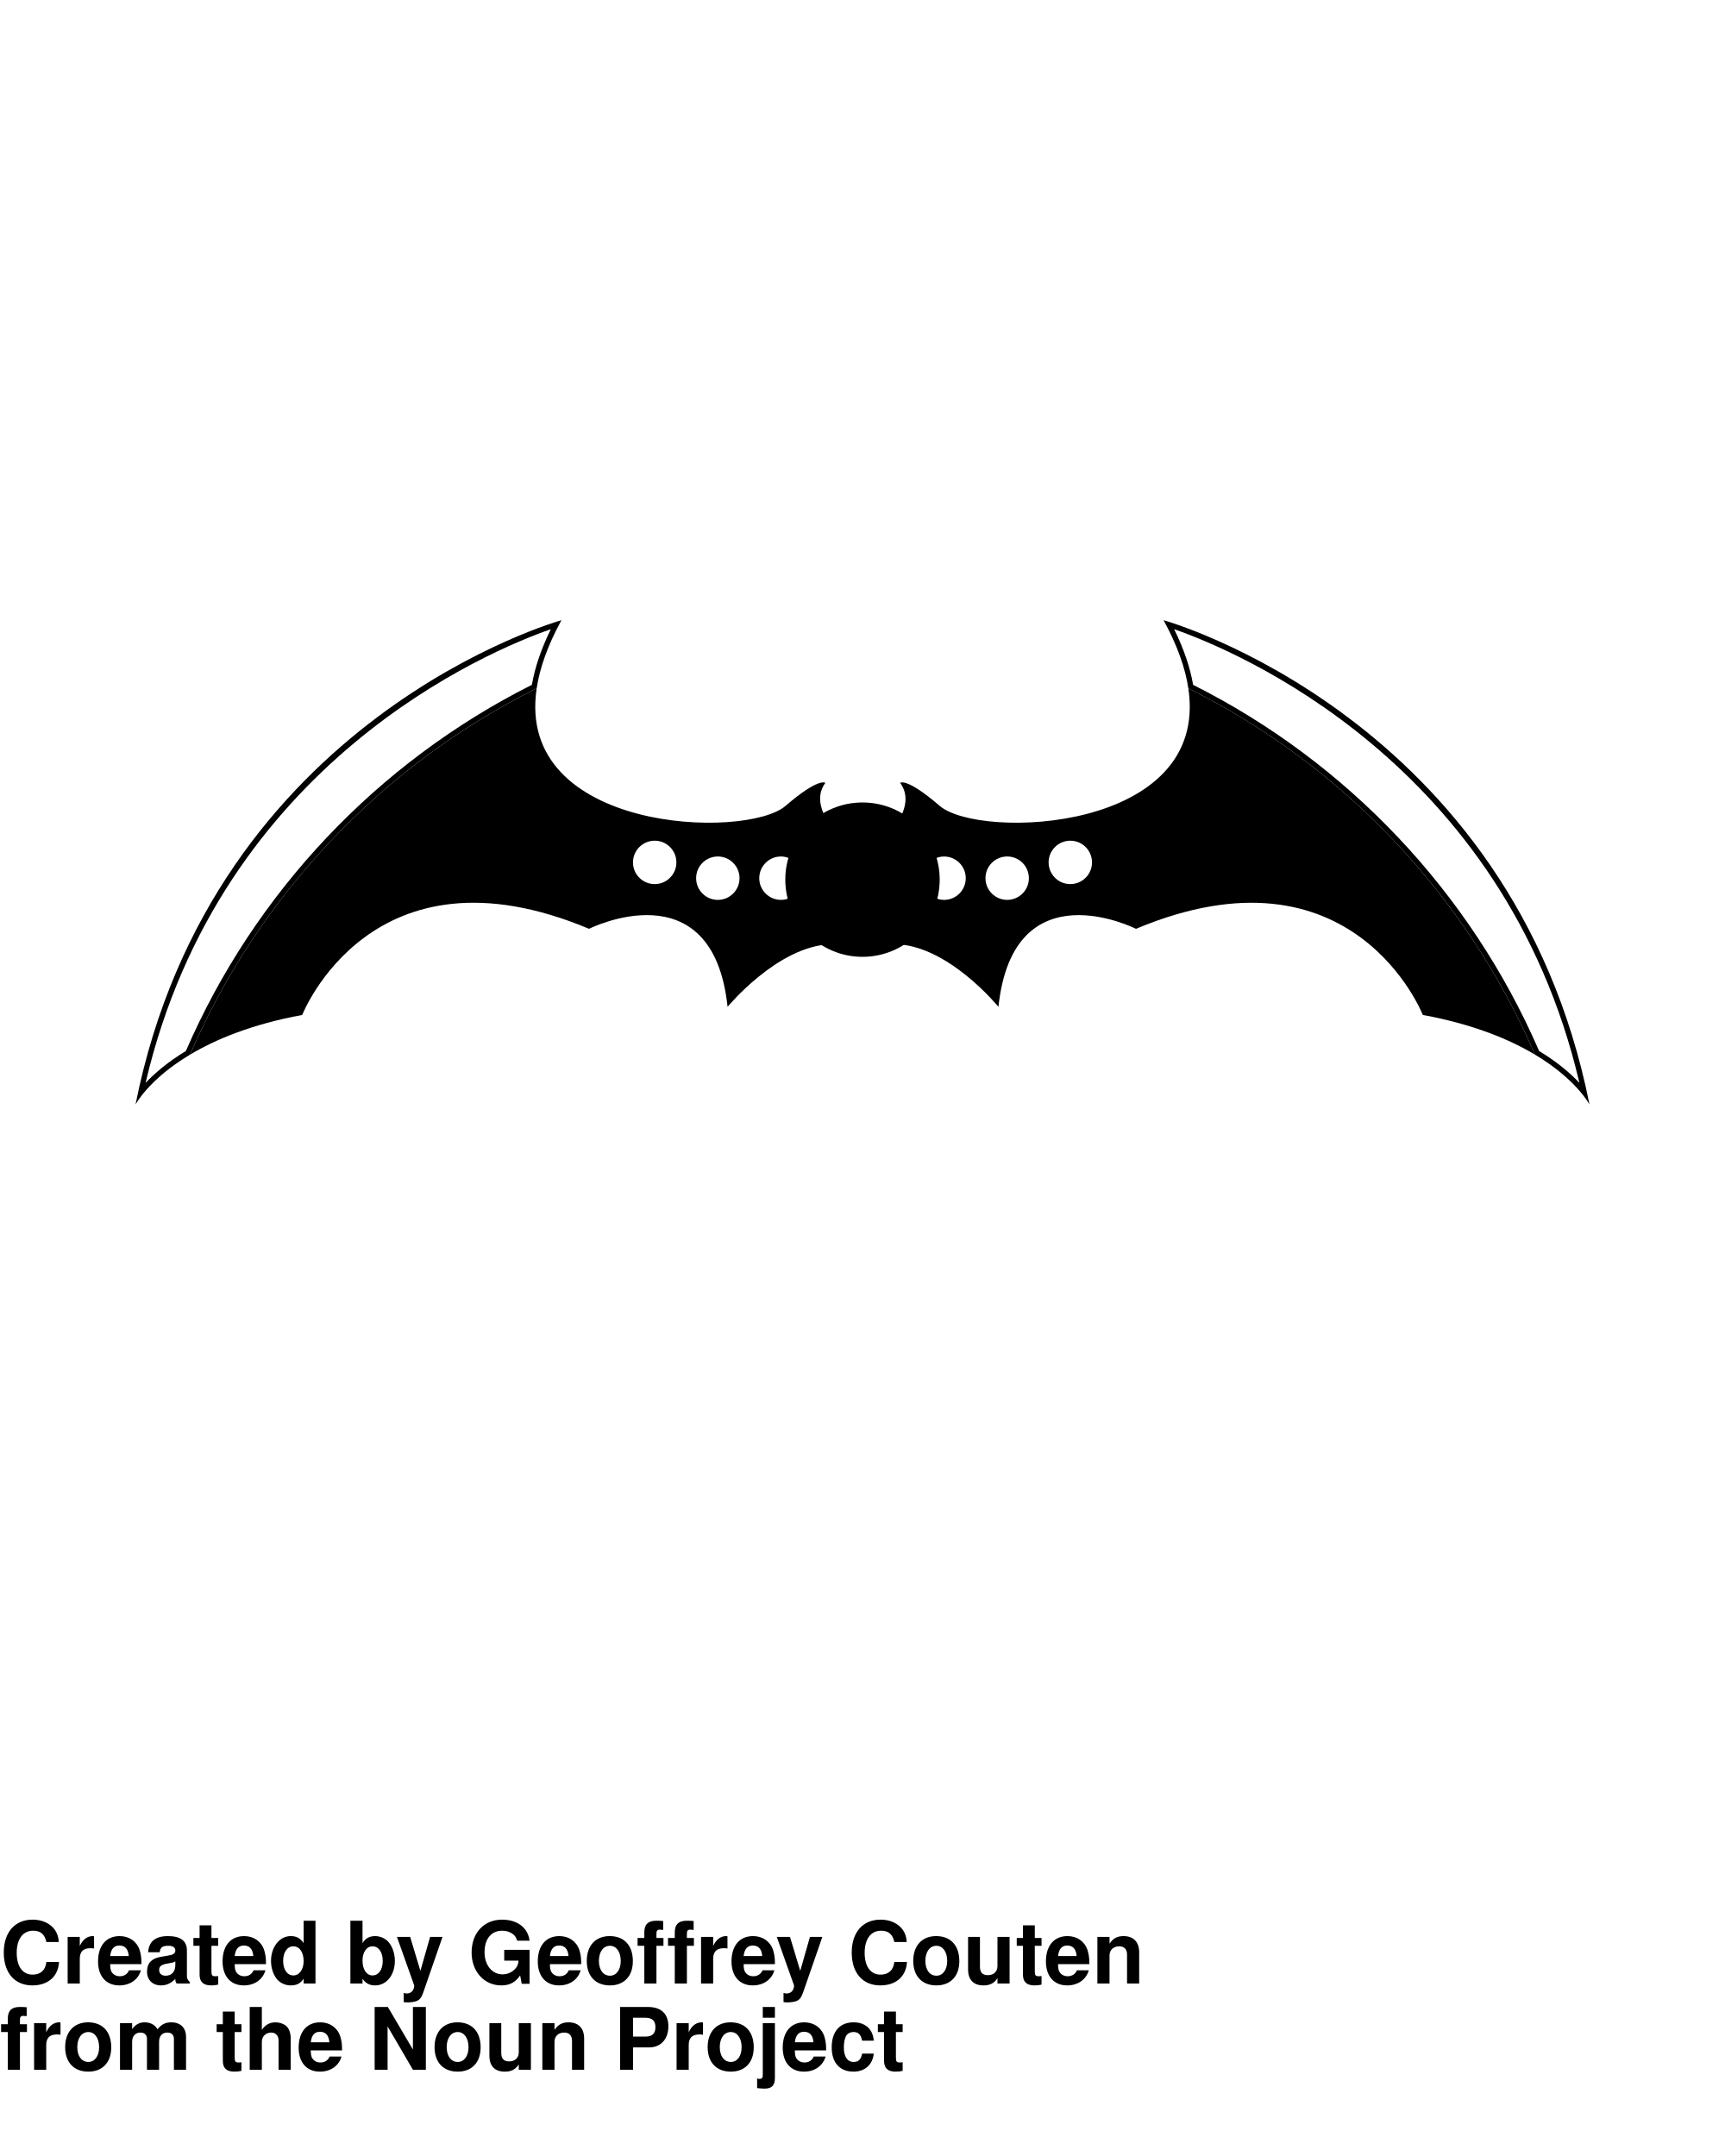
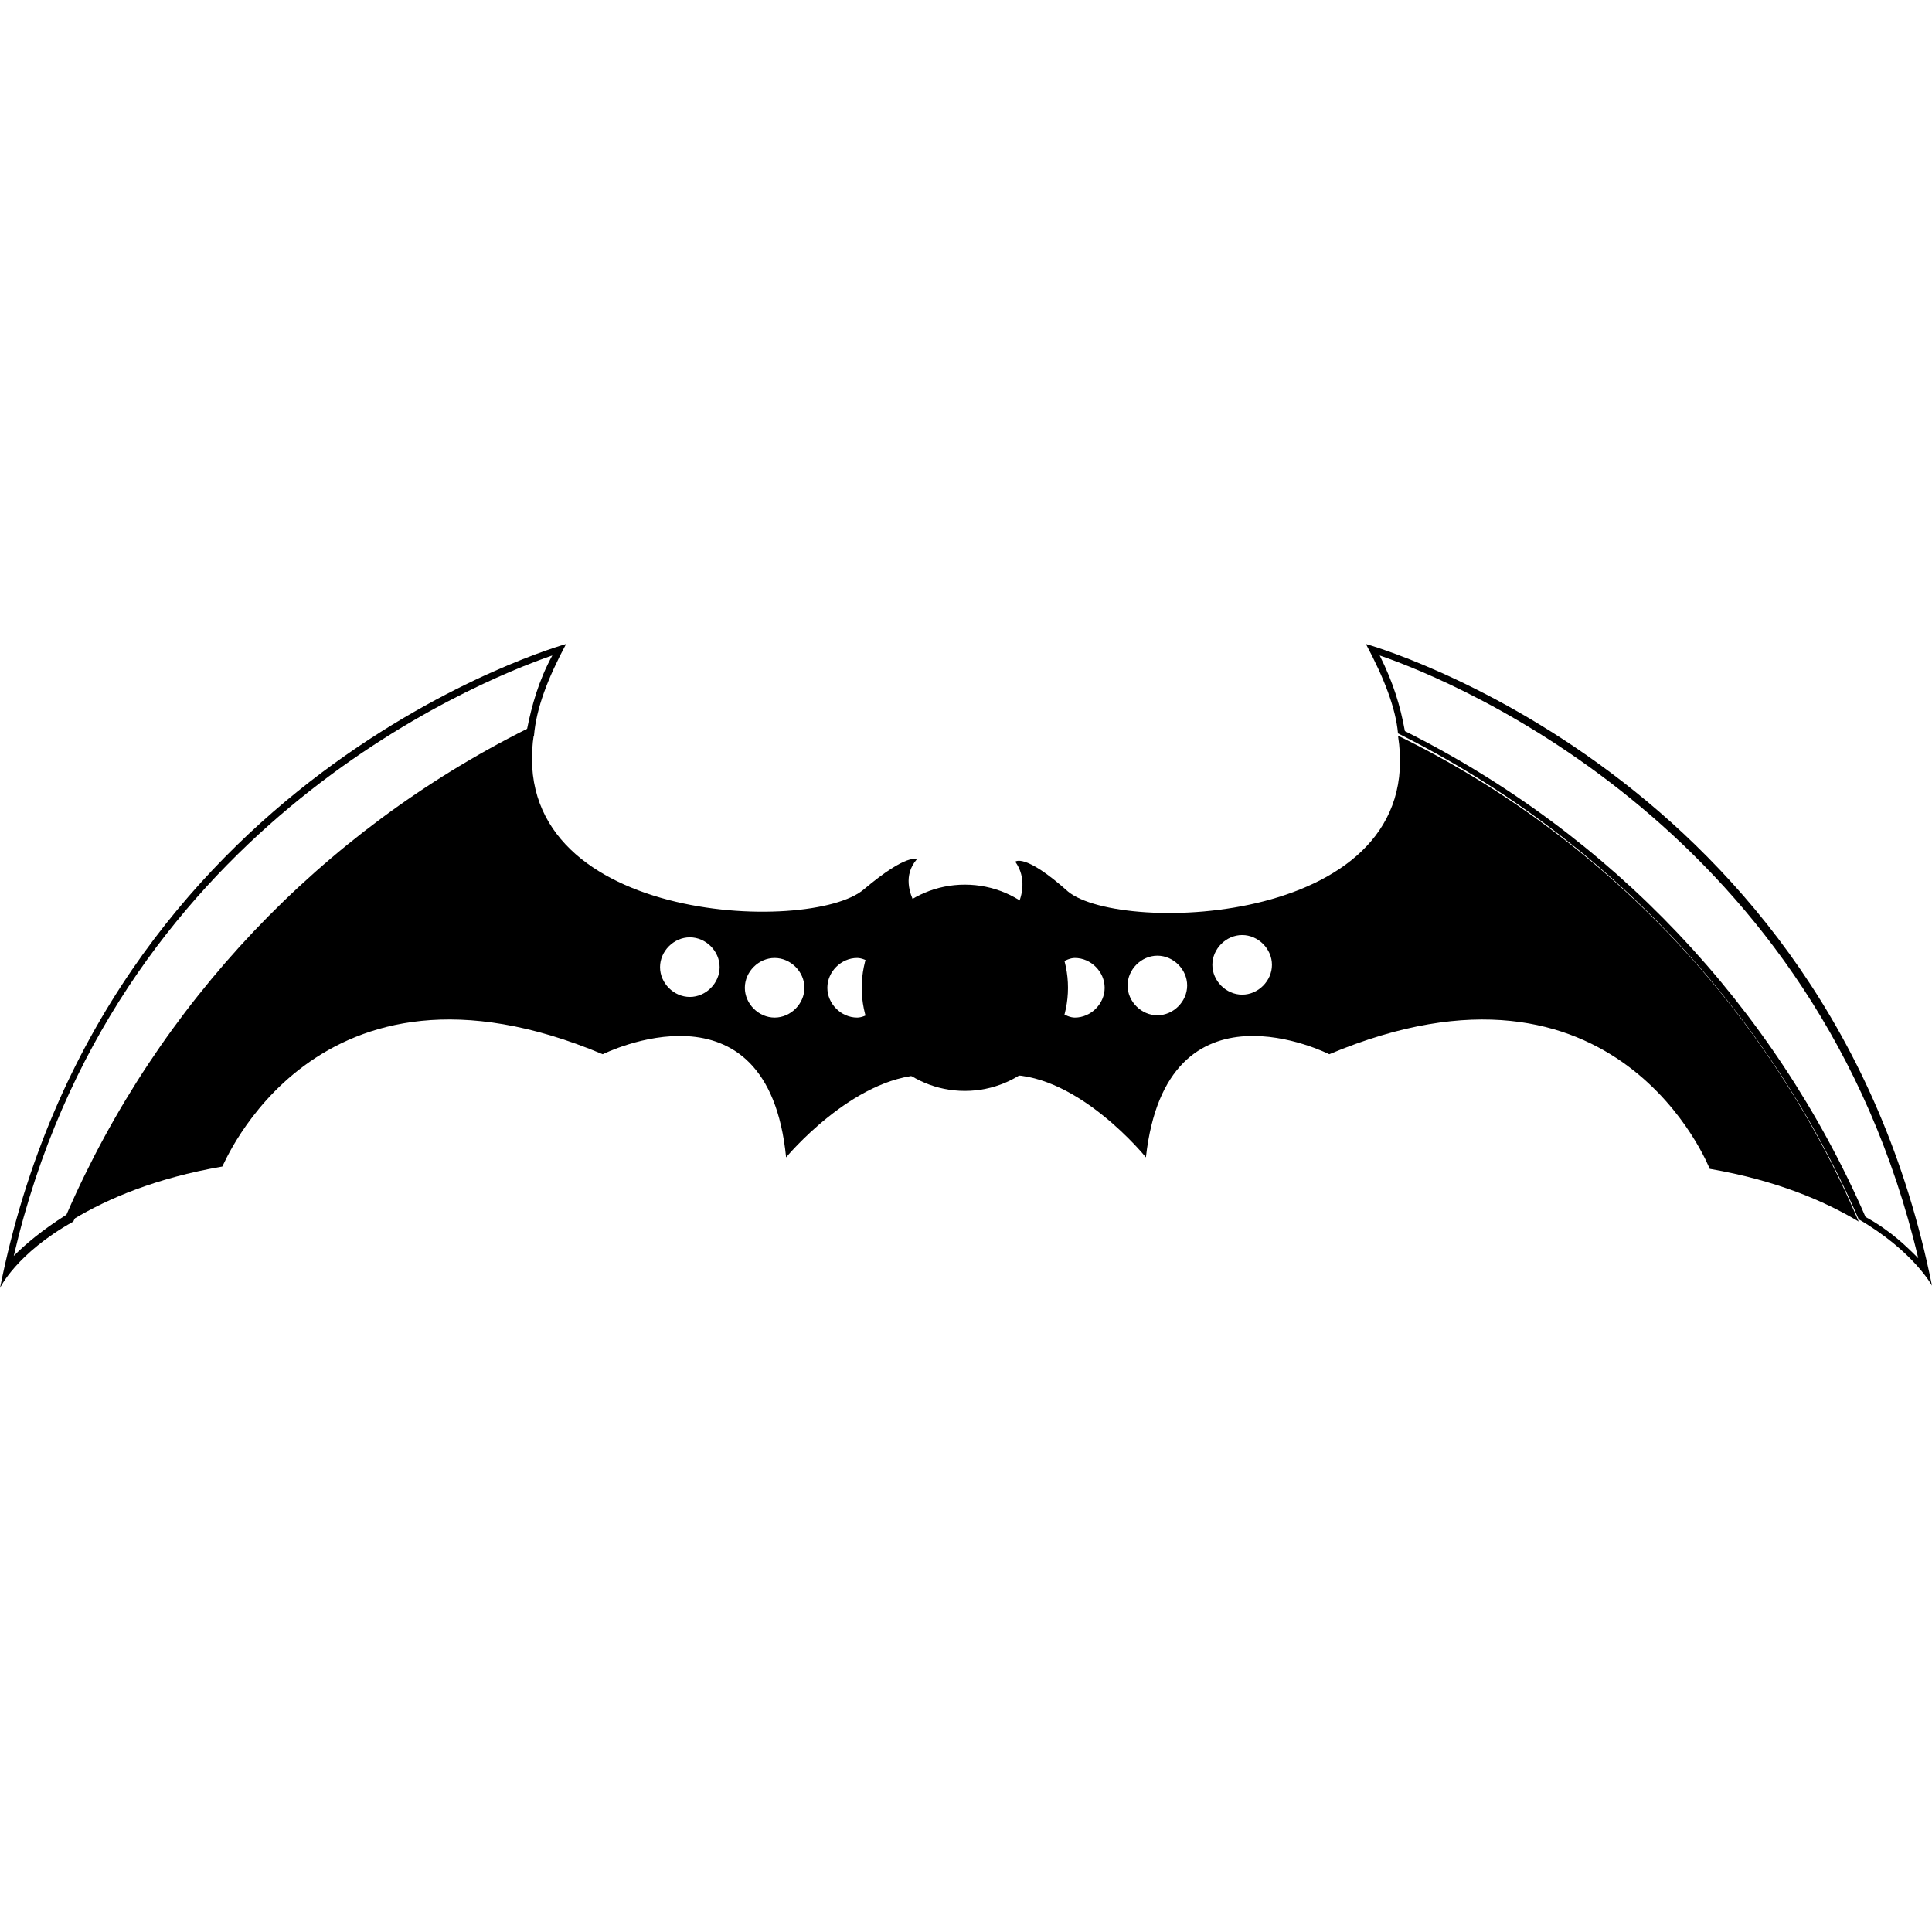
- <svg xmlns="http://www.w3.org/2000/svg" version="1.1" x="0px" y="0px" viewBox="0 0 100 125" enable-background="new 0 0 100 100" xml:space="preserve">
+ <svg xmlns="http://www.w3.org/2000/svg" version="1.1" id="Calque_1" x="0px" y="0px" viewBox="0 0 84.3 84.3" style="enable-background:new 0 0 84.3 84.3;" xml:space="preserve">
+   <style type="text/css">
+ 	.st0{fill:none;}
+ </style>
  <g>
    <g>
-       <path fill="#000000" d="M31.933,36.479c-0.559,1.138-0.927,2.22-1.098,3.225c-8.961,4.505-16.077,12.036-20.059,21.23    c-1.085,0.659-1.836,1.319-2.336,1.848C12.803,44.135,28.437,37.699,31.933,36.479 M32.546,35.958c0,0-20.217,5.617-24.69,28.083    c0,0,0.748-1.454,3.162-2.897c3.974-9.235,11.133-16.774,20.094-21.238C31.286,38.748,31.74,37.437,32.546,35.958L32.546,35.958z" />
-       <path fill="#000000" d="M68.067,36.479c3.496,1.221,19.131,7.657,23.493,26.303c-0.499-0.529-1.25-1.188-2.336-1.848    c-3.982-9.193-11.098-16.725-20.058-21.229C68.994,38.699,68.626,37.617,68.067,36.479 M67.454,35.958    c0.807,1.479,1.261,2.79,1.435,3.949c8.961,4.464,16.12,12.003,20.094,21.237c2.414,1.443,3.162,2.897,3.162,2.897    C87.671,41.575,67.454,35.958,67.454,35.958L67.454,35.958z" />
-       <circle fill="none" cx="58.387" cy="50.915" r="1.258" />
-       <path fill="none" d="M54.119,52.01c0.181,0.101,0.386,0.163,0.608,0.163c0.695,0,1.258-0.563,1.258-1.258    c0-0.695-0.563-1.258-1.258-1.258c-0.219,0-0.423,0.061-0.602,0.16c0.091,0.347,0.145,0.71,0.145,1.085    C54.27,51.286,54.214,51.656,54.119,52.01z" />
-       <path fill="none" d="M45.875,49.817c-0.18-0.099-0.383-0.16-0.602-0.16c-0.695,0-1.258,0.563-1.258,1.258    c0,0.695,0.563,1.258,1.258,1.258c0.222,0,0.427-0.062,0.608-0.163c-0.095-0.354-0.15-0.724-0.15-1.108    C45.73,50.526,45.784,50.164,45.875,49.817z" />
-       <circle fill="none" cx="62.047" cy="50" r="1.258" />
-       <circle fill="none" cx="41.613" cy="50.915" r="1.258" />
-       <circle fill="none" cx="37.953" cy="50" r="1.258" />
-       <path fill="#000000" d="M50.057,46.836l2.078,0.648c0,0,0.052-0.076,0.116-0.205c-0.654-0.407-1.424-0.647-2.251-0.647    c-0.811,0-1.565,0.23-2.211,0.622c0.073,0.143,0.133,0.229,0.133,0.229L50.057,46.836z" />
-       <path fill="#000000" d="M53.469,50.915c0,0.473,0.264,0.88,0.65,1.095c0.095-0.354,0.15-0.724,0.15-1.108    c0-0.376-0.053-0.738-0.145-1.085C53.736,50.031,53.469,50.44,53.469,50.915z" />
-       <path fill="#000000" d="M46.531,50.915c0-0.475-0.267-0.884-0.656-1.098c-0.091,0.347-0.145,0.71-0.145,1.085    c0,0.384,0.055,0.754,0.15,1.108C46.267,51.795,46.531,51.388,46.531,50.915z" />
-       <path fill="#000000" d="M48.146,54.744c0.561,0.272,1.189,0.428,1.854,0.428c0.017,0,0.034-0.002,0.052-0.003    C49.425,54.84,48.781,54.72,48.146,54.744z" />
-       <path fill="#000000" d="M50.064,55.169c0.645-0.01,1.253-0.164,1.798-0.429C51.263,54.733,50.657,54.857,50.064,55.169z" />
-       <path fill="#000000" d="M54.475,46.722c-1.935-1.667-2.292-1.334-2.292-1.334c0.537,0.724,0.252,1.525,0.069,1.892    c0.913,0.569,1.594,1.471,1.874,2.538c0.18-0.099,0.383-0.16,0.602-0.16c0.695,0,1.258,0.563,1.258,1.258    c0,0.695-0.563,1.258-1.258,1.258c-0.222,0-0.427-0.062-0.608-0.163c-0.323,1.204-1.157,2.195-2.257,2.73    c3.098,0.036,6.017,3.634,6.017,3.634c0.864-8.123,7.974-4.524,7.974-4.524c12.606-5.286,16.628,4.994,16.628,4.994    c2.931,0.54,5.027,1.418,6.502,2.3C85.008,51.91,77.85,44.371,68.889,39.907C70.145,48.26,56.768,48.697,54.475,46.722z     M58.387,52.173c-0.695,0-1.258-0.563-1.258-1.258c0-0.695,0.563-1.258,1.258-1.258c0.695,0,1.258,0.563,1.258,1.258    C59.645,51.61,59.082,52.173,58.387,52.173z M62.047,51.258c-0.695,0-1.258-0.563-1.258-1.258c0-0.695,0.563-1.258,1.258-1.258    s1.258,0.563,1.258,1.258C63.305,50.695,62.741,51.258,62.047,51.258z" />
-       <polygon fill="#000000" points="50.057,55.172 50.064,55.169 50.052,55.169   " />
-       <path fill="#000000" d="M34.148,53.85c0,0,7.167-3.599,8.031,4.524c0,0,2.894-3.518,5.967-3.63    c-1.104-0.534-1.941-1.527-2.265-2.734c-0.181,0.101-0.386,0.163-0.608,0.163c-0.695,0-1.258-0.563-1.258-1.258    c0-0.695,0.563-1.258,1.258-1.258c0.219,0,0.423,0.061,0.602,0.16c0.284-1.083,0.981-1.995,1.914-2.562    c-0.192-0.377-0.468-1.159,0.057-1.867c0,0-0.371-0.333-2.306,1.334c-2.293,1.975-15.681,1.538-14.428-6.815    c-8.961,4.464-16.12,12.003-20.094,21.238c1.475-0.882,3.572-1.76,6.502-2.3C17.52,58.844,21.542,48.564,34.148,53.85z     M41.613,49.657c0.695,0,1.258,0.563,1.258,1.258c0,0.695-0.563,1.258-1.258,1.258c-0.695,0-1.258-0.563-1.258-1.258    C40.355,50.22,40.918,49.657,41.613,49.657z M37.953,48.742c0.695,0,1.258,0.563,1.258,1.258c0,0.695-0.563,1.258-1.258,1.258    S36.695,50.695,36.695,50C36.695,49.305,37.259,48.742,37.953,48.742z" />
-       <path fill="#000000" d="M54.119,52.01c-0.386-0.215-0.65-0.622-0.65-1.095c0-0.475,0.267-0.884,0.656-1.098    c-0.28-1.067-0.961-1.969-1.874-2.538c-0.064,0.128-0.116,0.205-0.116,0.205l-2.078-0.648l-2.135,0.648    c0,0-0.061-0.087-0.133-0.229c-0.933,0.567-1.63,1.48-1.914,2.562c0.389,0.214,0.656,0.623,0.656,1.098    c0,0.473-0.264,0.88-0.65,1.095c0.324,1.207,1.161,2.115,2.265,2.649C48.781,54.636,49.425,55,50.052,55c0.004,0,0.008,0,0.013,0    c0.593,0,1.199-0.351,1.798-0.344C52.962,54.121,53.796,53.214,54.119,52.01z" />
+       <path d="M24.1,28.6c-0.6,1.1-0.9,2.2-1.1,3.2c-9,4.5-16.1,12-20.1,21.2c-1.1,0.7-1.8,1.3-2.3,1.8C4.9,36.3,20.6,29.8,24.1,28.6     M24.7,28.1c0,0-20.2,5.6-24.7,28.1c0,0,0.7-1.5,3.2-2.9c4-9.2,11.1-16.8,20.1-21.2C23.4,30.9,23.9,29.6,24.7,28.1L24.7,28.1z" />
+       <path d="M60.2,28.6c3.5,1.2,19.1,7.7,23.5,26.3c-0.5-0.5-1.2-1.2-2.3-1.8c-4-9.2-11.1-16.7-20.1-21.2    C61.1,30.8,60.8,29.8,60.2,28.6 M59.6,28.1c0.8,1.5,1.3,2.8,1.4,3.9c9,4.5,16.1,12,20.1,21.2c2.4,1.4,3.2,2.9,3.2,2.9    C79.8,33.7,59.6,28.1,59.6,28.1L59.6,28.1z" />
+       <circle class="st0" cx="50.5" cy="43.1" r="1.3" />
+       <path class="st0" d="M46.3,44.2c0.2,0.1,0.4,0.2,0.6,0.2c0.7,0,1.3-0.6,1.3-1.3s-0.6-1.3-1.3-1.3c-0.2,0-0.4,0.1-0.6,0.2    c0.1,0.3,0.1,0.7,0.1,1.1C46.4,43.4,46.4,43.8,46.3,44.2z" />
+       <path class="st0" d="M38,42c-0.2-0.1-0.4-0.2-0.6-0.2c-0.7,0-1.3,0.6-1.3,1.3s0.6,1.3,1.3,1.3c0.2,0,0.4-0.1,0.6-0.2    c-0.1-0.4-0.2-0.7-0.2-1.1C37.9,42.7,37.9,42.3,38,42z" />
+       <circle class="st0" cx="54.2" cy="42.1" r="1.3" />
+       <circle class="st0" cx="33.8" cy="43.1" r="1.3" />
+       <circle class="st0" cx="30.1" cy="42.1" r="1.3" />
+       <path d="M42.2,39l2.1,0.6c0,0,0.1-0.1,0.1-0.2c-0.7-0.4-1.4-0.6-2.3-0.6c-0.8,0-1.6,0.2-2.2,0.6c0.1,0.1,0.1,0.2,0.1,0.2L42.2,39z    " />
+       <path d="M45.6,43.1c0,0.5,0.3,0.9,0.7,1.1c0.1-0.4,0.2-0.7,0.2-1.1c0-0.4-0.1-0.7-0.1-1.1C45.9,42.2,45.6,42.6,45.6,43.1z" />
+       <path d="M38.7,43.1c0-0.5-0.3-0.9-0.7-1.1c-0.1,0.3-0.1,0.7-0.1,1.1c0,0.4,0.1,0.8,0.2,1.1C38.4,43.9,38.7,43.5,38.7,43.1z" />
+       <path d="M40.3,46.9c0.6,0.3,1.2,0.4,1.9,0.4c0,0,0,0,0.1,0C41.6,47,40.9,46.9,40.3,46.9z" />
+       <path d="M42.2,47.3c0.6,0,1.3-0.2,1.8-0.4C43.4,46.9,42.8,47,42.2,47.3z" />
+       <path d="M46.6,38.9c-1.9-1.7-2.3-1.3-2.3-1.3c0.5,0.7,0.3,1.5,0.1,1.9c0.9,0.6,1.6,1.5,1.9,2.5c0.2-0.1,0.4-0.2,0.6-0.2    c0.7,0,1.3,0.6,1.3,1.3s-0.6,1.3-1.3,1.3c-0.2,0-0.4-0.1-0.6-0.2c-0.3,1.2-1.2,2.2-2.3,2.7c3.1,0,6,3.6,6,3.6c0.9-8.1,8-4.5,8-4.5    c12.6-5.3,16.6,5,16.6,5c2.9,0.5,5,1.4,6.5,2.3C77.2,44.1,70,36.5,61,32.1C62.3,40.4,48.9,40.8,46.6,38.9z M50.5,44.3    c-0.7,0-1.3-0.6-1.3-1.3s0.6-1.3,1.3-1.3s1.3,0.6,1.3,1.3S51.2,44.3,50.5,44.3z M54.2,43.4c-0.7,0-1.3-0.6-1.3-1.3    s0.6-1.3,1.3-1.3s1.3,0.6,1.3,1.3S54.9,43.4,54.2,43.4z" />
+       <polygon points="42.2,47.3 42.2,47.3 42.2,47.3   " />
+       <path d="M26.3,46c0,0,7.2-3.6,8,4.5c0,0,2.9-3.5,6-3.6c-1.1-0.5-1.9-1.5-2.3-2.7c-0.2,0.1-0.4,0.2-0.6,0.2c-0.7,0-1.3-0.6-1.3-1.3    s0.6-1.3,1.3-1.3c0.2,0,0.4,0.1,0.6,0.2c0.3-1.1,1-2,1.9-2.6c-0.2-0.4-0.5-1.2,0.1-1.9c0,0-0.4-0.3-2.3,1.3    c-2.3,2-15.7,1.5-14.4-6.8c-9,4.5-16.1,12-20.1,21.2c1.5-0.9,3.6-1.8,6.5-2.3C9.7,51,13.7,40.7,26.3,46z M33.8,41.8    c0.7,0,1.3,0.6,1.3,1.3s-0.6,1.3-1.3,1.3s-1.3-0.6-1.3-1.3S33.1,41.8,33.8,41.8z M30.1,40.9c0.7,0,1.3,0.6,1.3,1.3    s-0.6,1.3-1.3,1.3s-1.3-0.6-1.3-1.3S29.4,40.9,30.1,40.9z" />
+       <path d="M46.3,44.2c-0.4-0.2-0.7-0.6-0.7-1.1c0-0.5,0.3-0.9,0.7-1.1c-0.3-1.1-1-2-1.9-2.5c-0.1,0.1-0.1,0.2-0.1,0.2L42.2,39    l-2.1,0.6c0,0-0.1-0.1-0.1-0.2C39,40,38.3,40.9,38,42c0.4,0.2,0.7,0.6,0.7,1.1c0,0.5-0.3,0.9-0.7,1.1c0.3,1.2,1.2,2.1,2.3,2.6    c0.6,0,1.3,0.3,1.9,0.3c0,0,0,0,0,0c0.6,0,1.2-0.4,1.8-0.3C45.1,46.3,45.9,45.4,46.3,44.2z" />
    </g>
-     <circle fill="#000000" cx="50" cy="51" r="4.475" />
+     <circle cx="42.1" cy="43.1" r="4.5" />
  </g>
-   <text x="0" y="115" fill="#000000" font-size="5px" font-weight="bold" font-family="'Helvetica Neue', Helvetica, Arial-Unicode, Arial, Sans-serif">Created by Geoffrey Couten</text>
-   <text x="0" y="120" fill="#000000" font-size="5px" font-weight="bold" font-family="'Helvetica Neue', Helvetica, Arial-Unicode, Arial, Sans-serif">from the Noun Project</text>
</svg>
